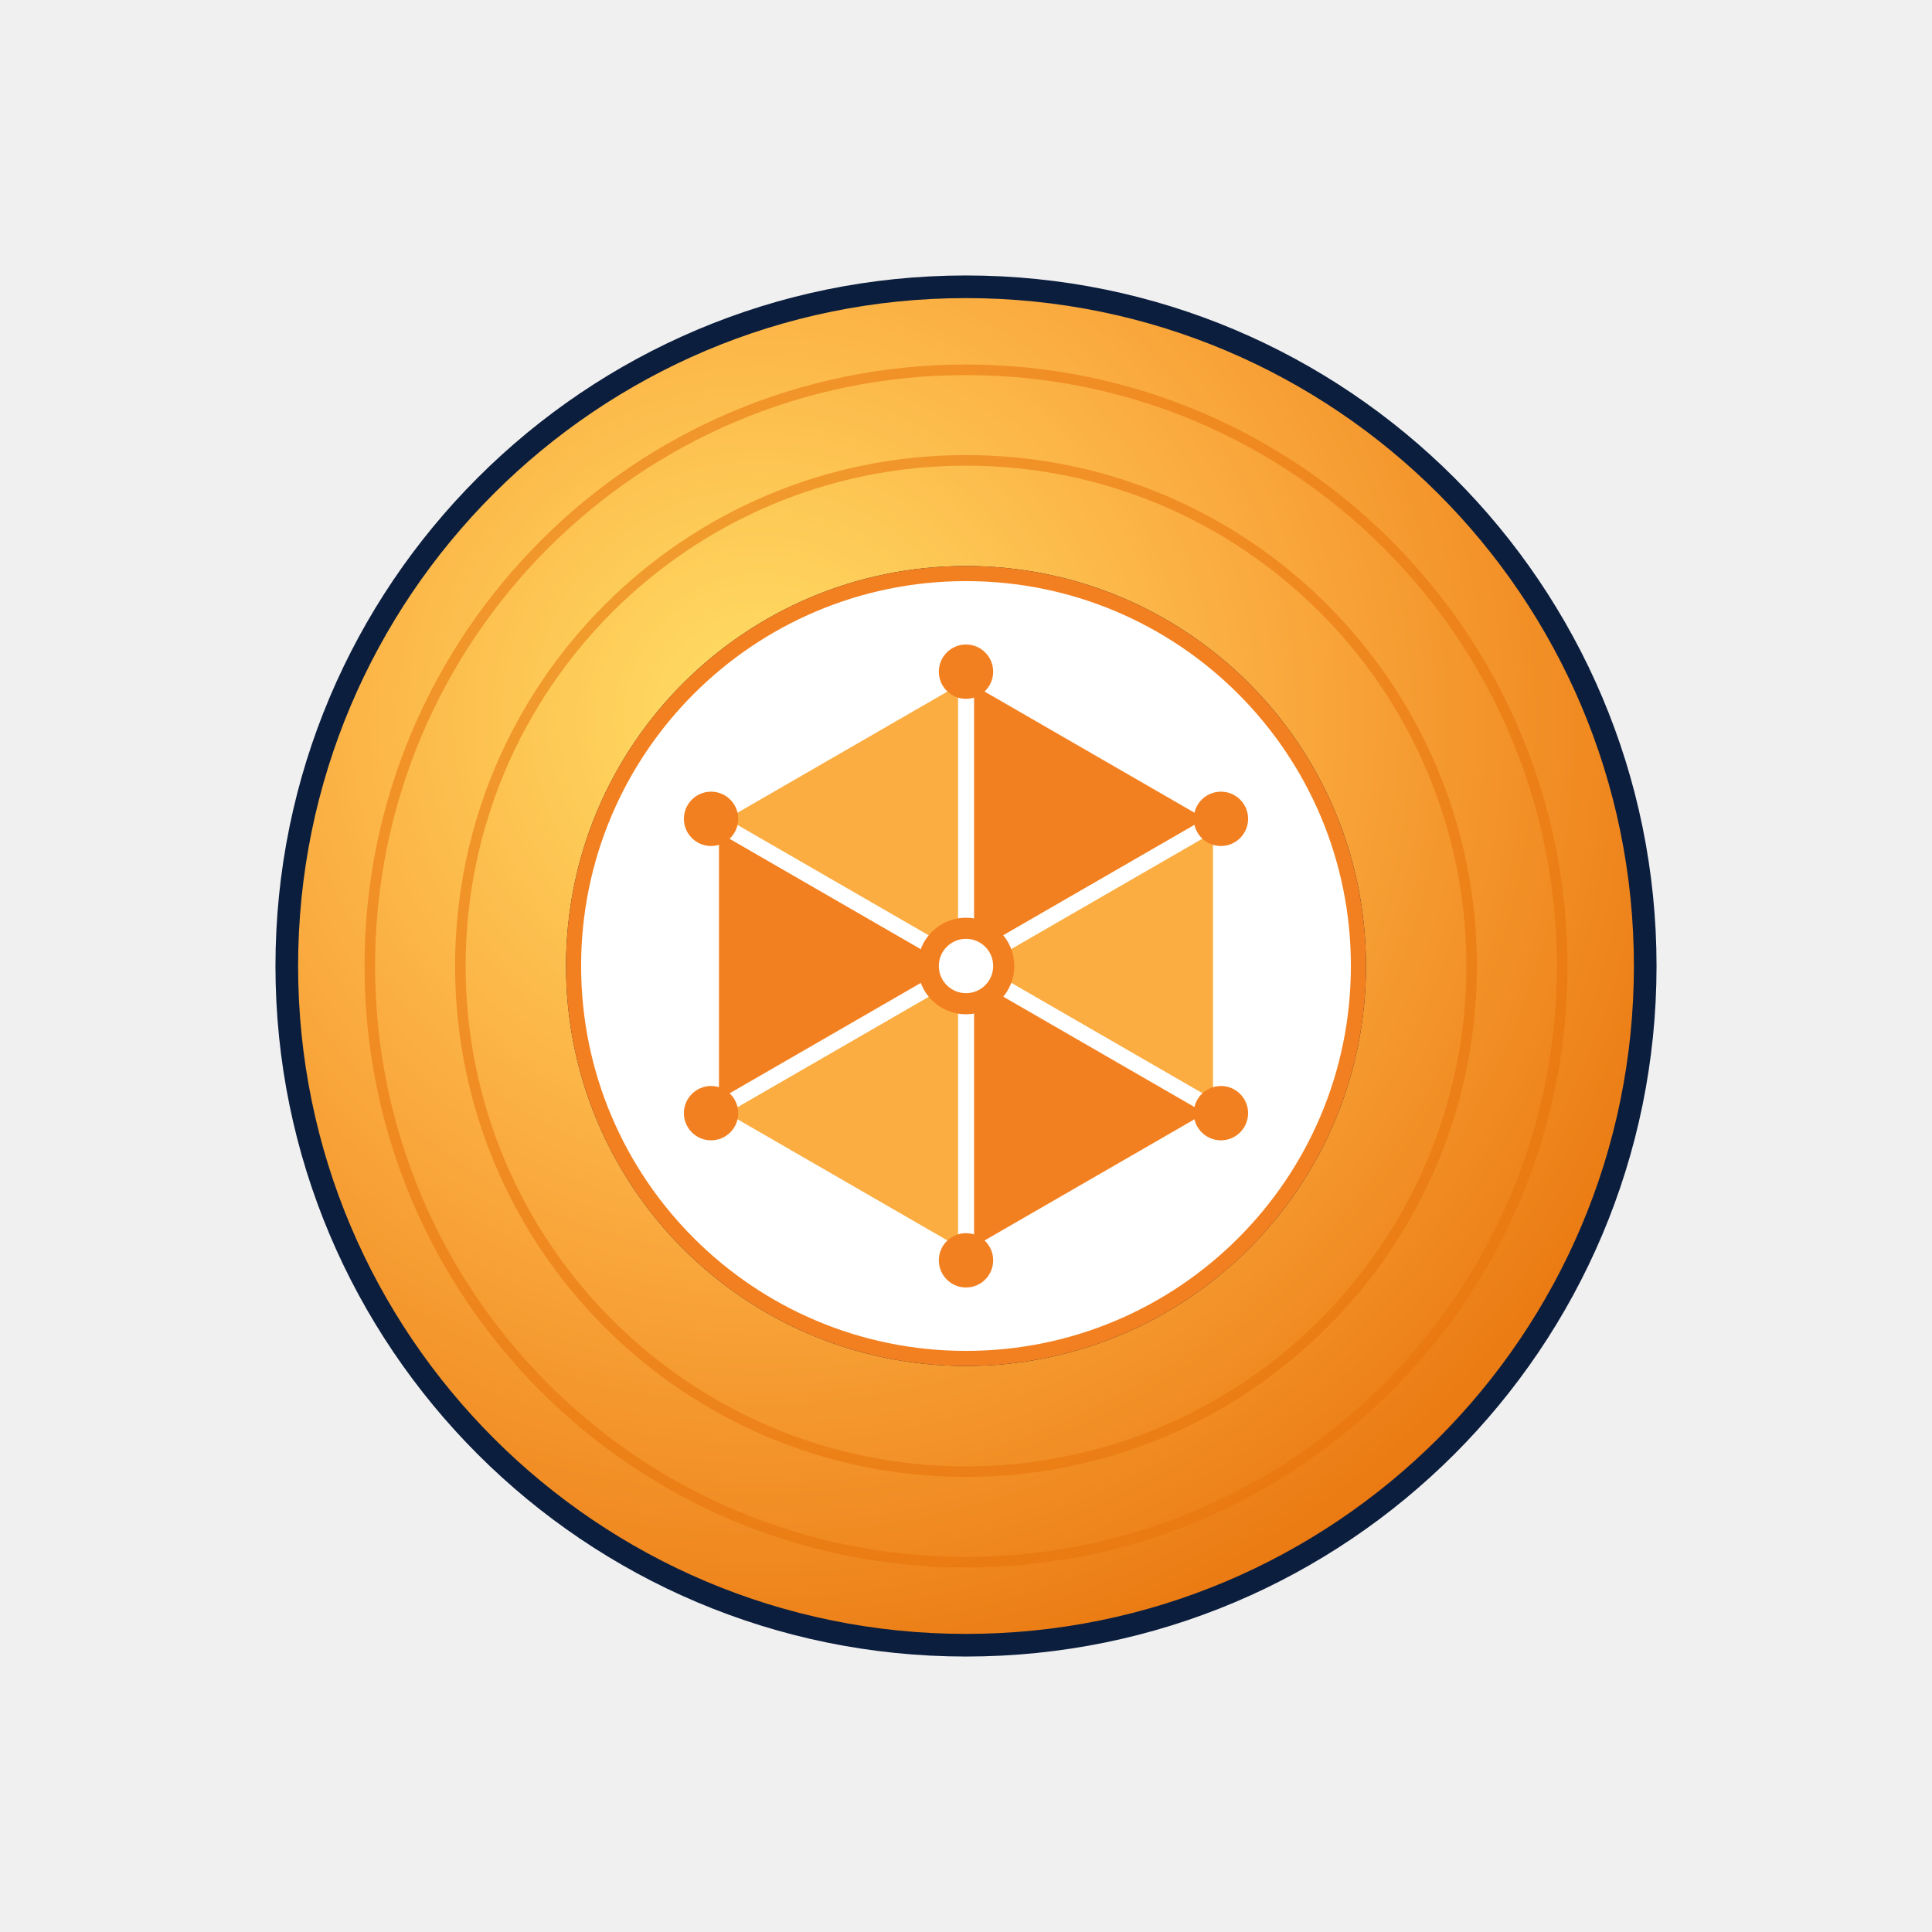
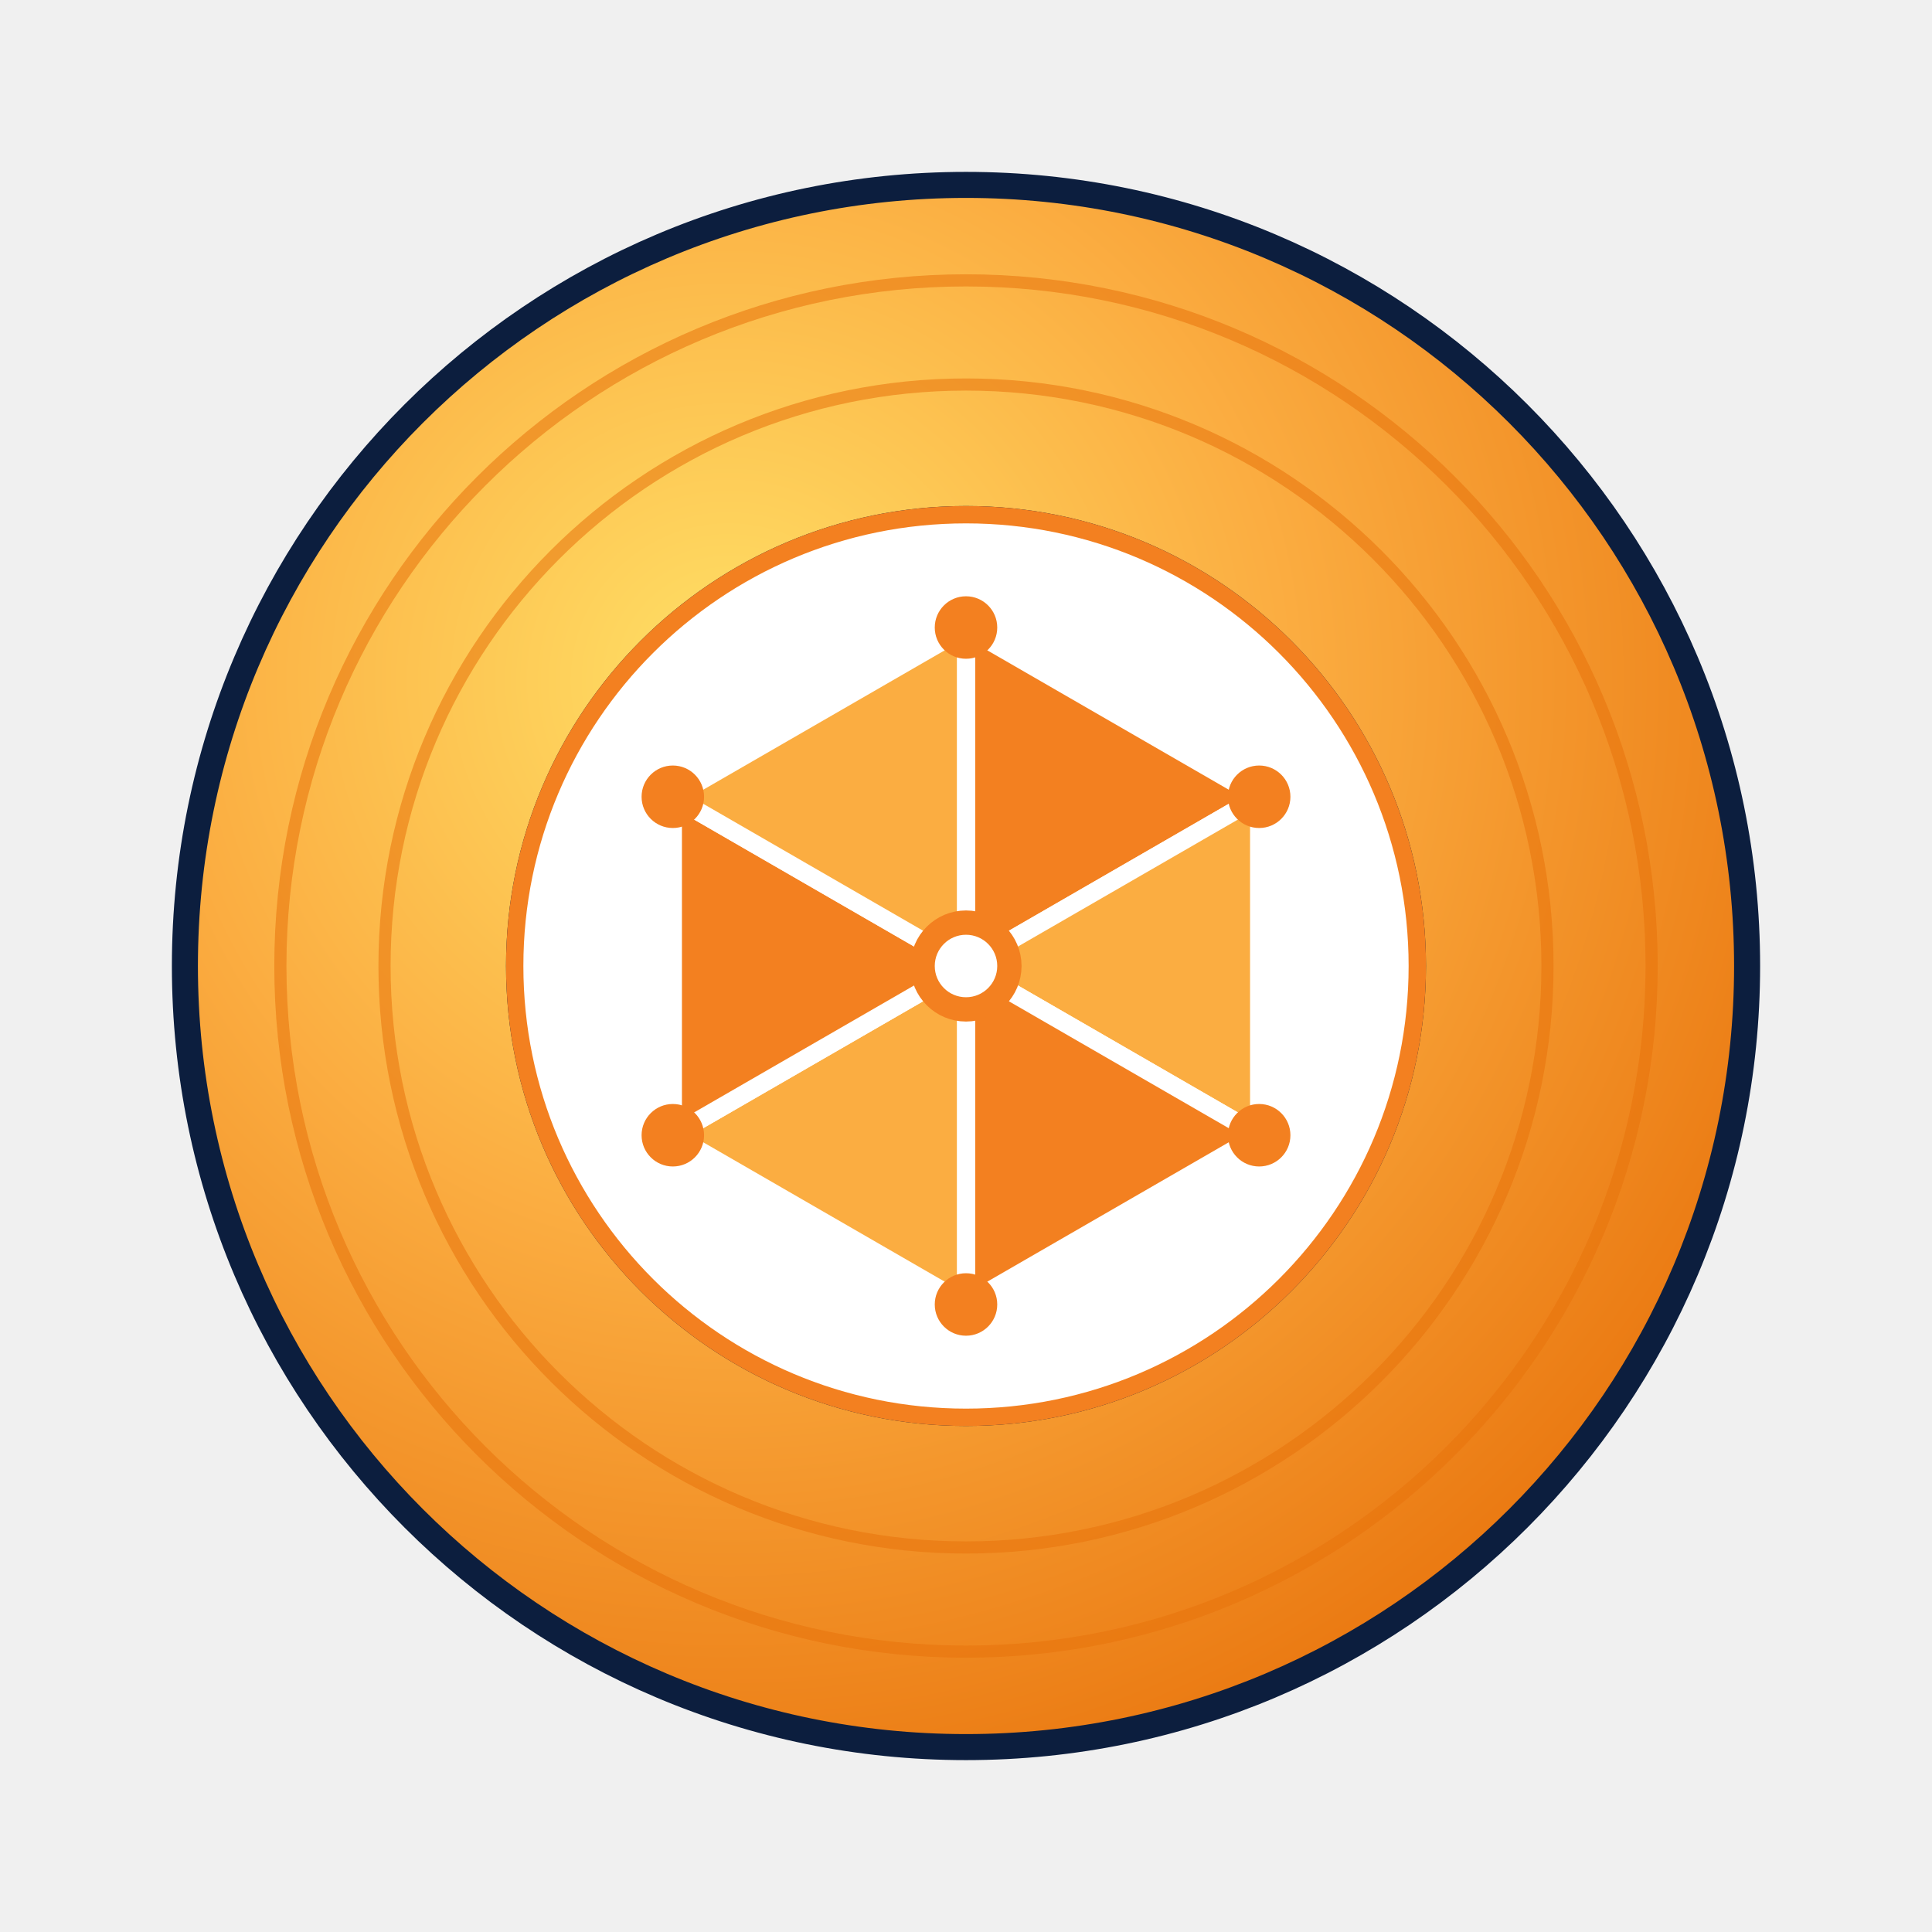
<svg xmlns="http://www.w3.org/2000/svg" width="256" height="256" viewBox="0 0 256 256">
  <defs>
    <radialGradient id="discGrad" cx="35%" cy="32%" r="78%">
      <stop offset="0%" stop-color="#FFE066" />
      <stop offset="45%" stop-color="#FBAD41" />
      <stop offset="100%" stop-color="#E8720B" />
    </radialGradient>
  </defs>
-   <circle cx="128" cy="128" r="90" fill="url(#discGrad)" stroke="#0C1E3E" stroke-width="3" />
-   <circle cx="128" cy="128" r="79" fill="none" stroke="#E8720B" stroke-width="1.4" opacity="0.55" />
-   <circle cx="128" cy="128" r="67" fill="none" stroke="#E8720B" stroke-width="1.4" opacity="0.55" />
-   <circle cx="128" cy="128" r="52" fill="#FFFFFF" stroke="#0C1E3E" stroke-width="2" />
-   <circle cx="128" cy="128" r="52" fill="#FFFFFF" stroke="#F38020" stroke-width="2" />
-   <g transform="translate(128 128) scale(1.5) translate(-128 -128)" stroke="#FFFFFF" stroke-width="1.4" stroke-linejoin="round">
-     <polygon points="128,128 128,102 150.52,115" fill="#F38020" />
-     <polygon points="128,128 150.52,115 150.52,141" fill="#FBAD41" />
-     <polygon points="128,128 150.52,141 128,154" fill="#F38020" />
-     <polygon points="128,128 128,154 105.48,141" fill="#FBAD41" />
-     <polygon points="128,128 105.48,141 105.48,115" fill="#F38020" />
-     <polygon points="128,128 105.48,115 128,102" fill="#FBAD41" />
+   <g transform="translate(128 128) scale(1.15) translate(-128 -128)">
+     <circle cx="128" cy="128" r="90" fill="url(#discGrad)" stroke="#0C1E3E" stroke-width="3" />
+     <circle cx="128" cy="128" r="79" fill="none" stroke="#E8720B" stroke-width="1.4" opacity="0.55" />
+     <circle cx="128" cy="128" r="67" fill="none" stroke="#E8720B" stroke-width="1.4" opacity="0.55" />
+     <circle cx="128" cy="128" r="52" fill="#FFFFFF" stroke="#0C1E3E" stroke-width="2" />
+     <circle cx="128" cy="128" r="52" fill="#FFFFFF" stroke="#F38020" stroke-width="2" />
+     <g transform="translate(128 128) scale(1.5) translate(-128 -128)" stroke="#FFFFFF" stroke-width="1.4" stroke-linejoin="round">
+       <polygon points="128,128 128,102 150.52,115" fill="#F38020" />
+       <polygon points="128,128 150.52,115 150.52,141" fill="#FBAD41" />
+       <polygon points="128,128 150.52,141 128,154" fill="#F38020" />
+       <polygon points="128,128 128,154 105.48,141" fill="#FBAD41" />
+       <polygon points="128,128 105.48,141 105.48,115" fill="#F38020" />
+       <polygon points="128,128 105.48,115 128,102" fill="#FBAD41" />
+     </g>
+     <g transform="translate(128 128) scale(1.5) translate(-128 -128)" fill="#F38020">
+       <circle cx="128" cy="102" r="2.4" />
+       <circle cx="150.52" cy="115" r="2.4" />
+       <circle cx="150.52" cy="141" r="2.4" />
+       <circle cx="128" cy="154" r="2.4" />
+       <circle cx="105.48" cy="141" r="2.4" />
+       <circle cx="105.48" cy="115" r="2.4" />
+     </g>
+     <circle cx="128" cy="128" r="5" fill="#FFFFFF" stroke="#F38020" stroke-width="2.8" />
  </g>
-   <g transform="translate(128 128) scale(1.5) translate(-128 -128)" fill="#F38020">
-     <circle cx="128" cy="102" r="2.4" />
-     <circle cx="150.52" cy="115" r="2.4" />
-     <circle cx="150.52" cy="141" r="2.4" />
-     <circle cx="128" cy="154" r="2.4" />
-     <circle cx="105.48" cy="141" r="2.4" />
-     <circle cx="105.48" cy="115" r="2.4" />
-   </g>
-   <circle cx="128" cy="128" r="5" fill="#FFFFFF" stroke="#F38020" stroke-width="2.8" />
</svg>
